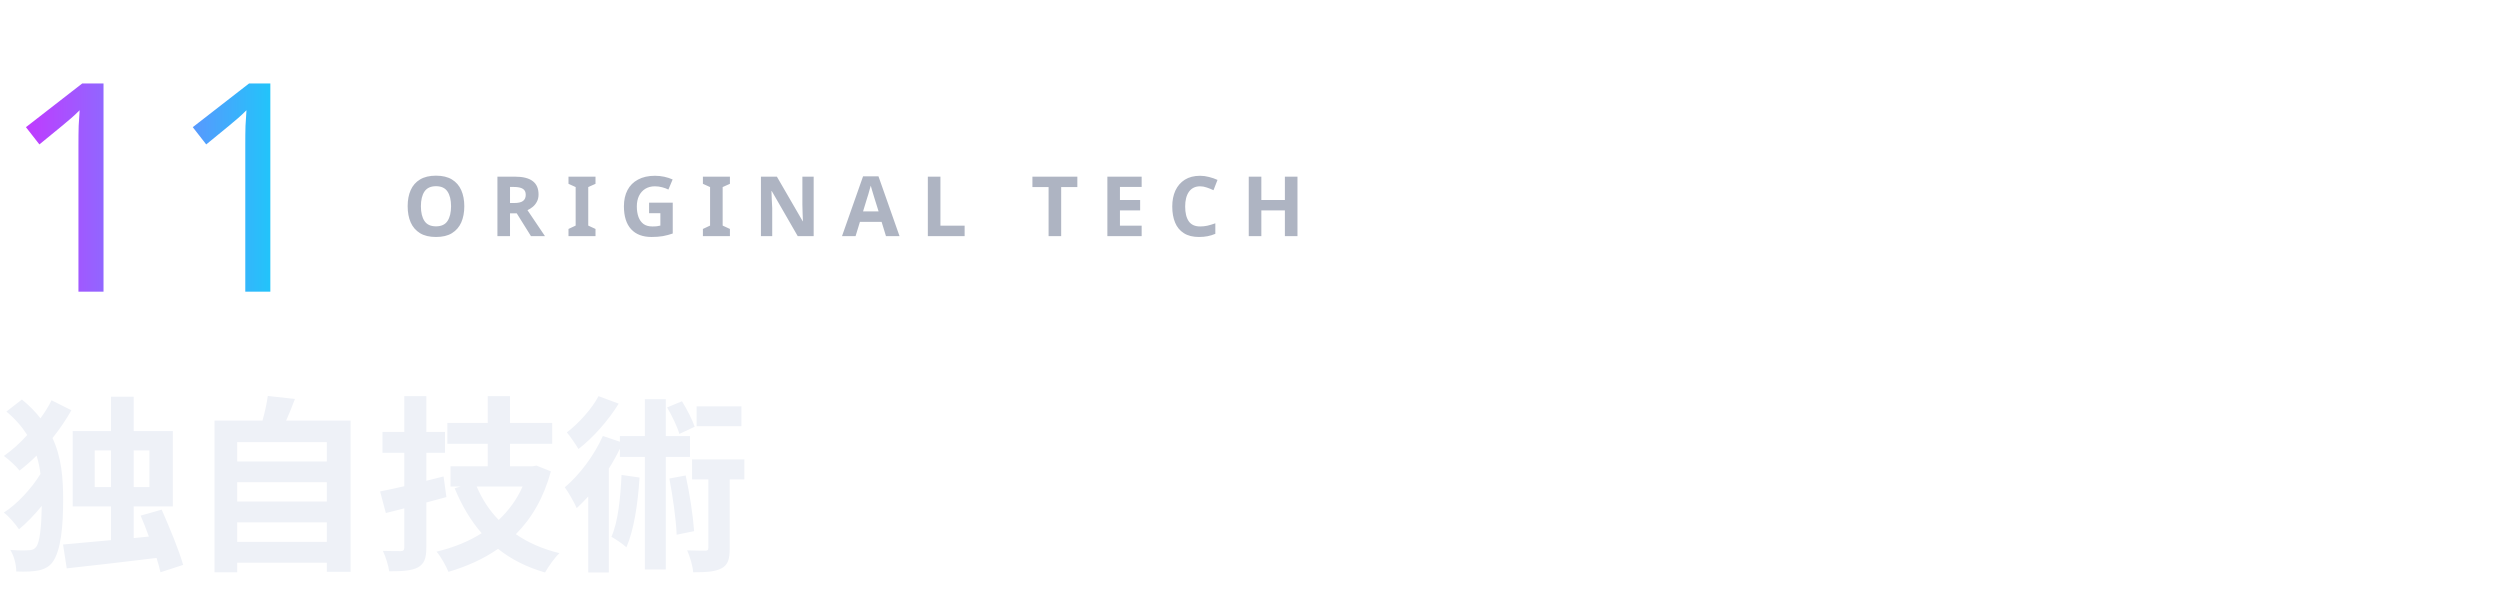
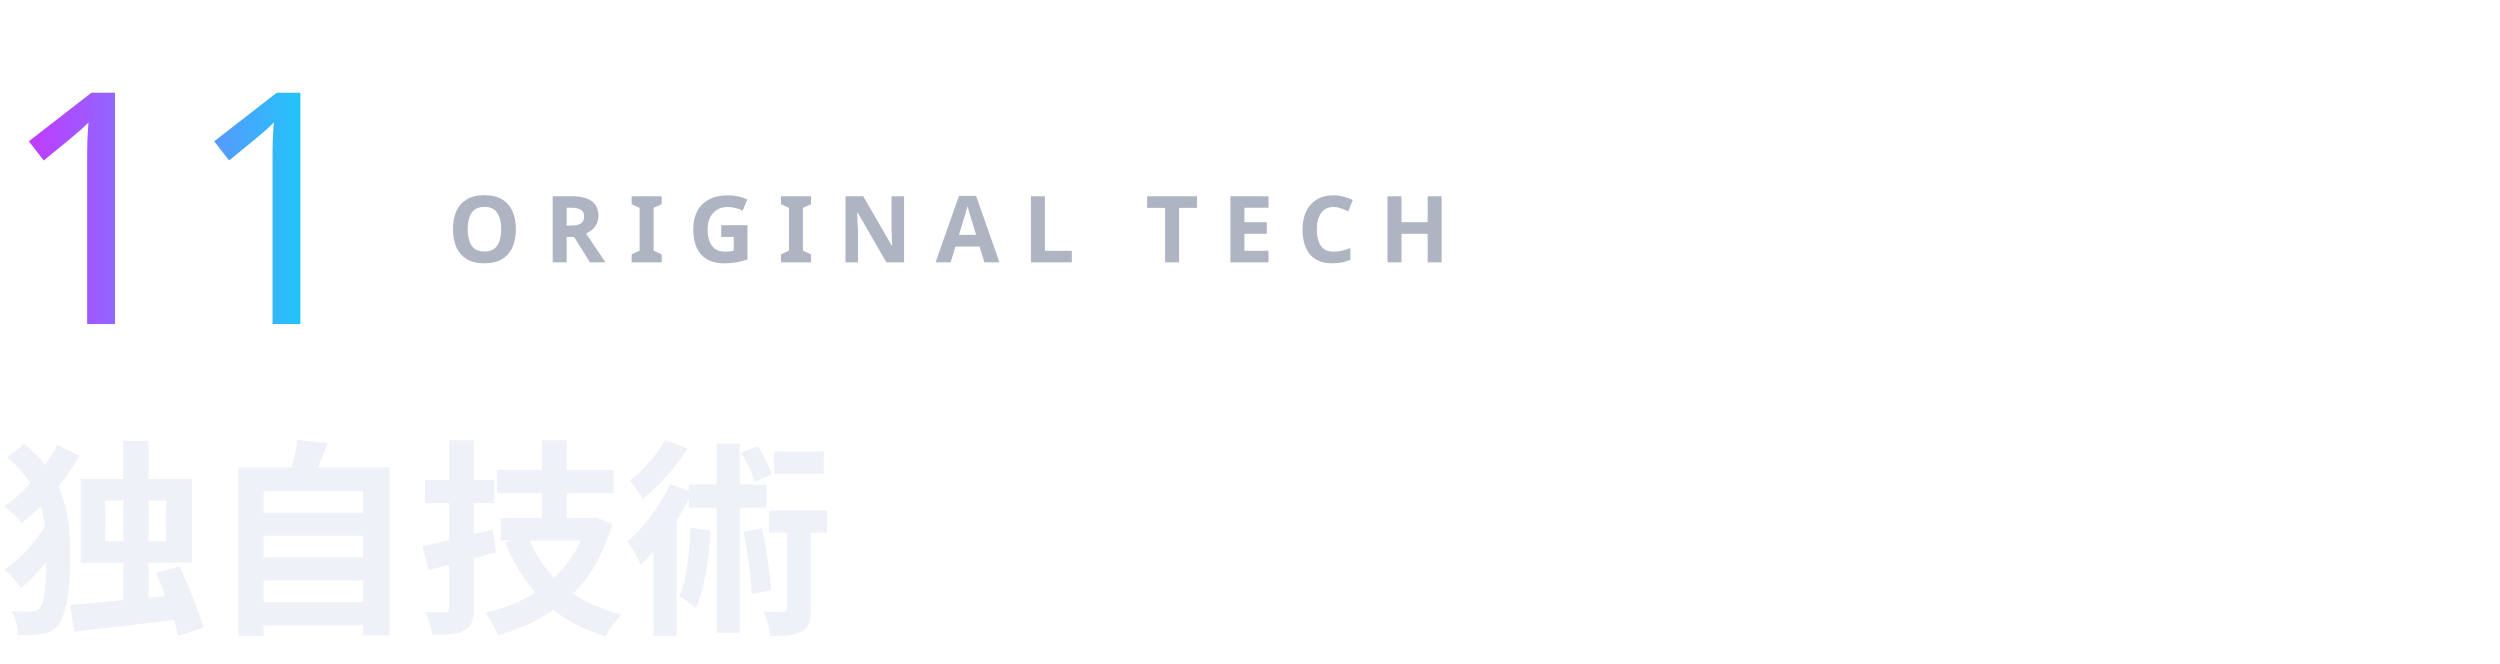
- <svg xmlns="http://www.w3.org/2000/svg" viewBox="0 0 360 86" width="360" height="86" role="img">
+ <svg xmlns="http://www.w3.org/2000/svg" viewBox="0 0 324 86" width="324" height="86" role="img">
  <defs>
    <filter id="glow" x="-30%" y="-30%" width="160%" height="160%">
      <feGaussianBlur stdDeviation="1.6" result="b" />
      <feMerge>
        <feMergeNode in="b" />
        <feMergeNode in="SourceGraphic" />
      </feMerge>
    </filter>
    <linearGradient id="brand" x1="0" y1="0" x2="1" y2="0">
      <stop offset="0" stop-color="#C03BFF" />
      <stop offset=".55" stop-color="#6F86FF" />
      <stop offset="1" stop-color="#22C4FA" />
    </linearGradient>
    <linearGradient id="bg" x1="0" y1="0" x2="1" y2="1">
      <stop offset="0" stop-color="#141827" />
      <stop offset="1" stop-color="#231B35" />
    </linearGradient>
    <style>
.jp{font-family:'Hiragino Sans','Hiragino Kaku Gothic ProN','Yu Gothic UI','Yu Gothic','Meiryo','Noto Sans JP','Noto Sans CJK JP',sans-serif}
.disp{font-family:Impact,Haettenschweiler,'Anton','Arial Narrow Bold','Arial Black',sans-serif}
.gh{font-family:-apple-system,BlinkMacSystemFont,'Segoe UI','Noto Sans',Helvetica,Arial,sans-serif}
.rnd{font-family:RcRounded,'Hiragino Maru Gothic ProN','Yu Gothic UI','Noto Sans JP',sans-serif}
.hand{font-family:RcHand,'Hiragino Maru Gothic ProN','Yu Gothic UI','Noto Sans JP',sans-serif}
.mono{font-family:ui-monospace,SFMono-Regular,'Cascadia Mono',Consolas,'Liberation Mono',monospace}

@keyframes bob{0%,100%{transform:translateY(0)}50%{transform:translateY(-5px)}}
@keyframes blink{0%,90%,100%{transform:scaleY(1)}94%{transform:scaleY(.12)}}
@keyframes flow{to{stroke-dashoffset:-28}}
@keyframes pulse{0%,100%{opacity:.55}50%{opacity:1}}
.bob{animation:bob 2.6s ease-in-out infinite}
.eyes{transform-box:fill-box;transform-origin:center;animation:blink 4.8s infinite}
.flow{stroke-dasharray:6 8;animation:flow 1.1s linear infinite}
.pulse{animation:pulse 2.4s ease-in-out infinite}
@media (prefers-reduced-motion:reduce){.bob,.eyes,.flow,.pulse{animation:none}}
</style>
  </defs>
  <text x="0" y="42" class="disp" font-size="42" font-weight="400" fill="url(#brand)" text-anchor="start" textLength="44" lengthAdjust="spacingAndGlyphs">11</text>
  <text x="58" y="34" class="gh" font-size="12" font-weight="600" fill="#AEB4C2" text-anchor="start" letter-spacing="3">ORIGINAL TECH</text>
  <text x="0" y="80" class="gh" font-size="27" font-weight="600" fill="#EEF1F7" text-anchor="start">独自技術</text>
</svg>
